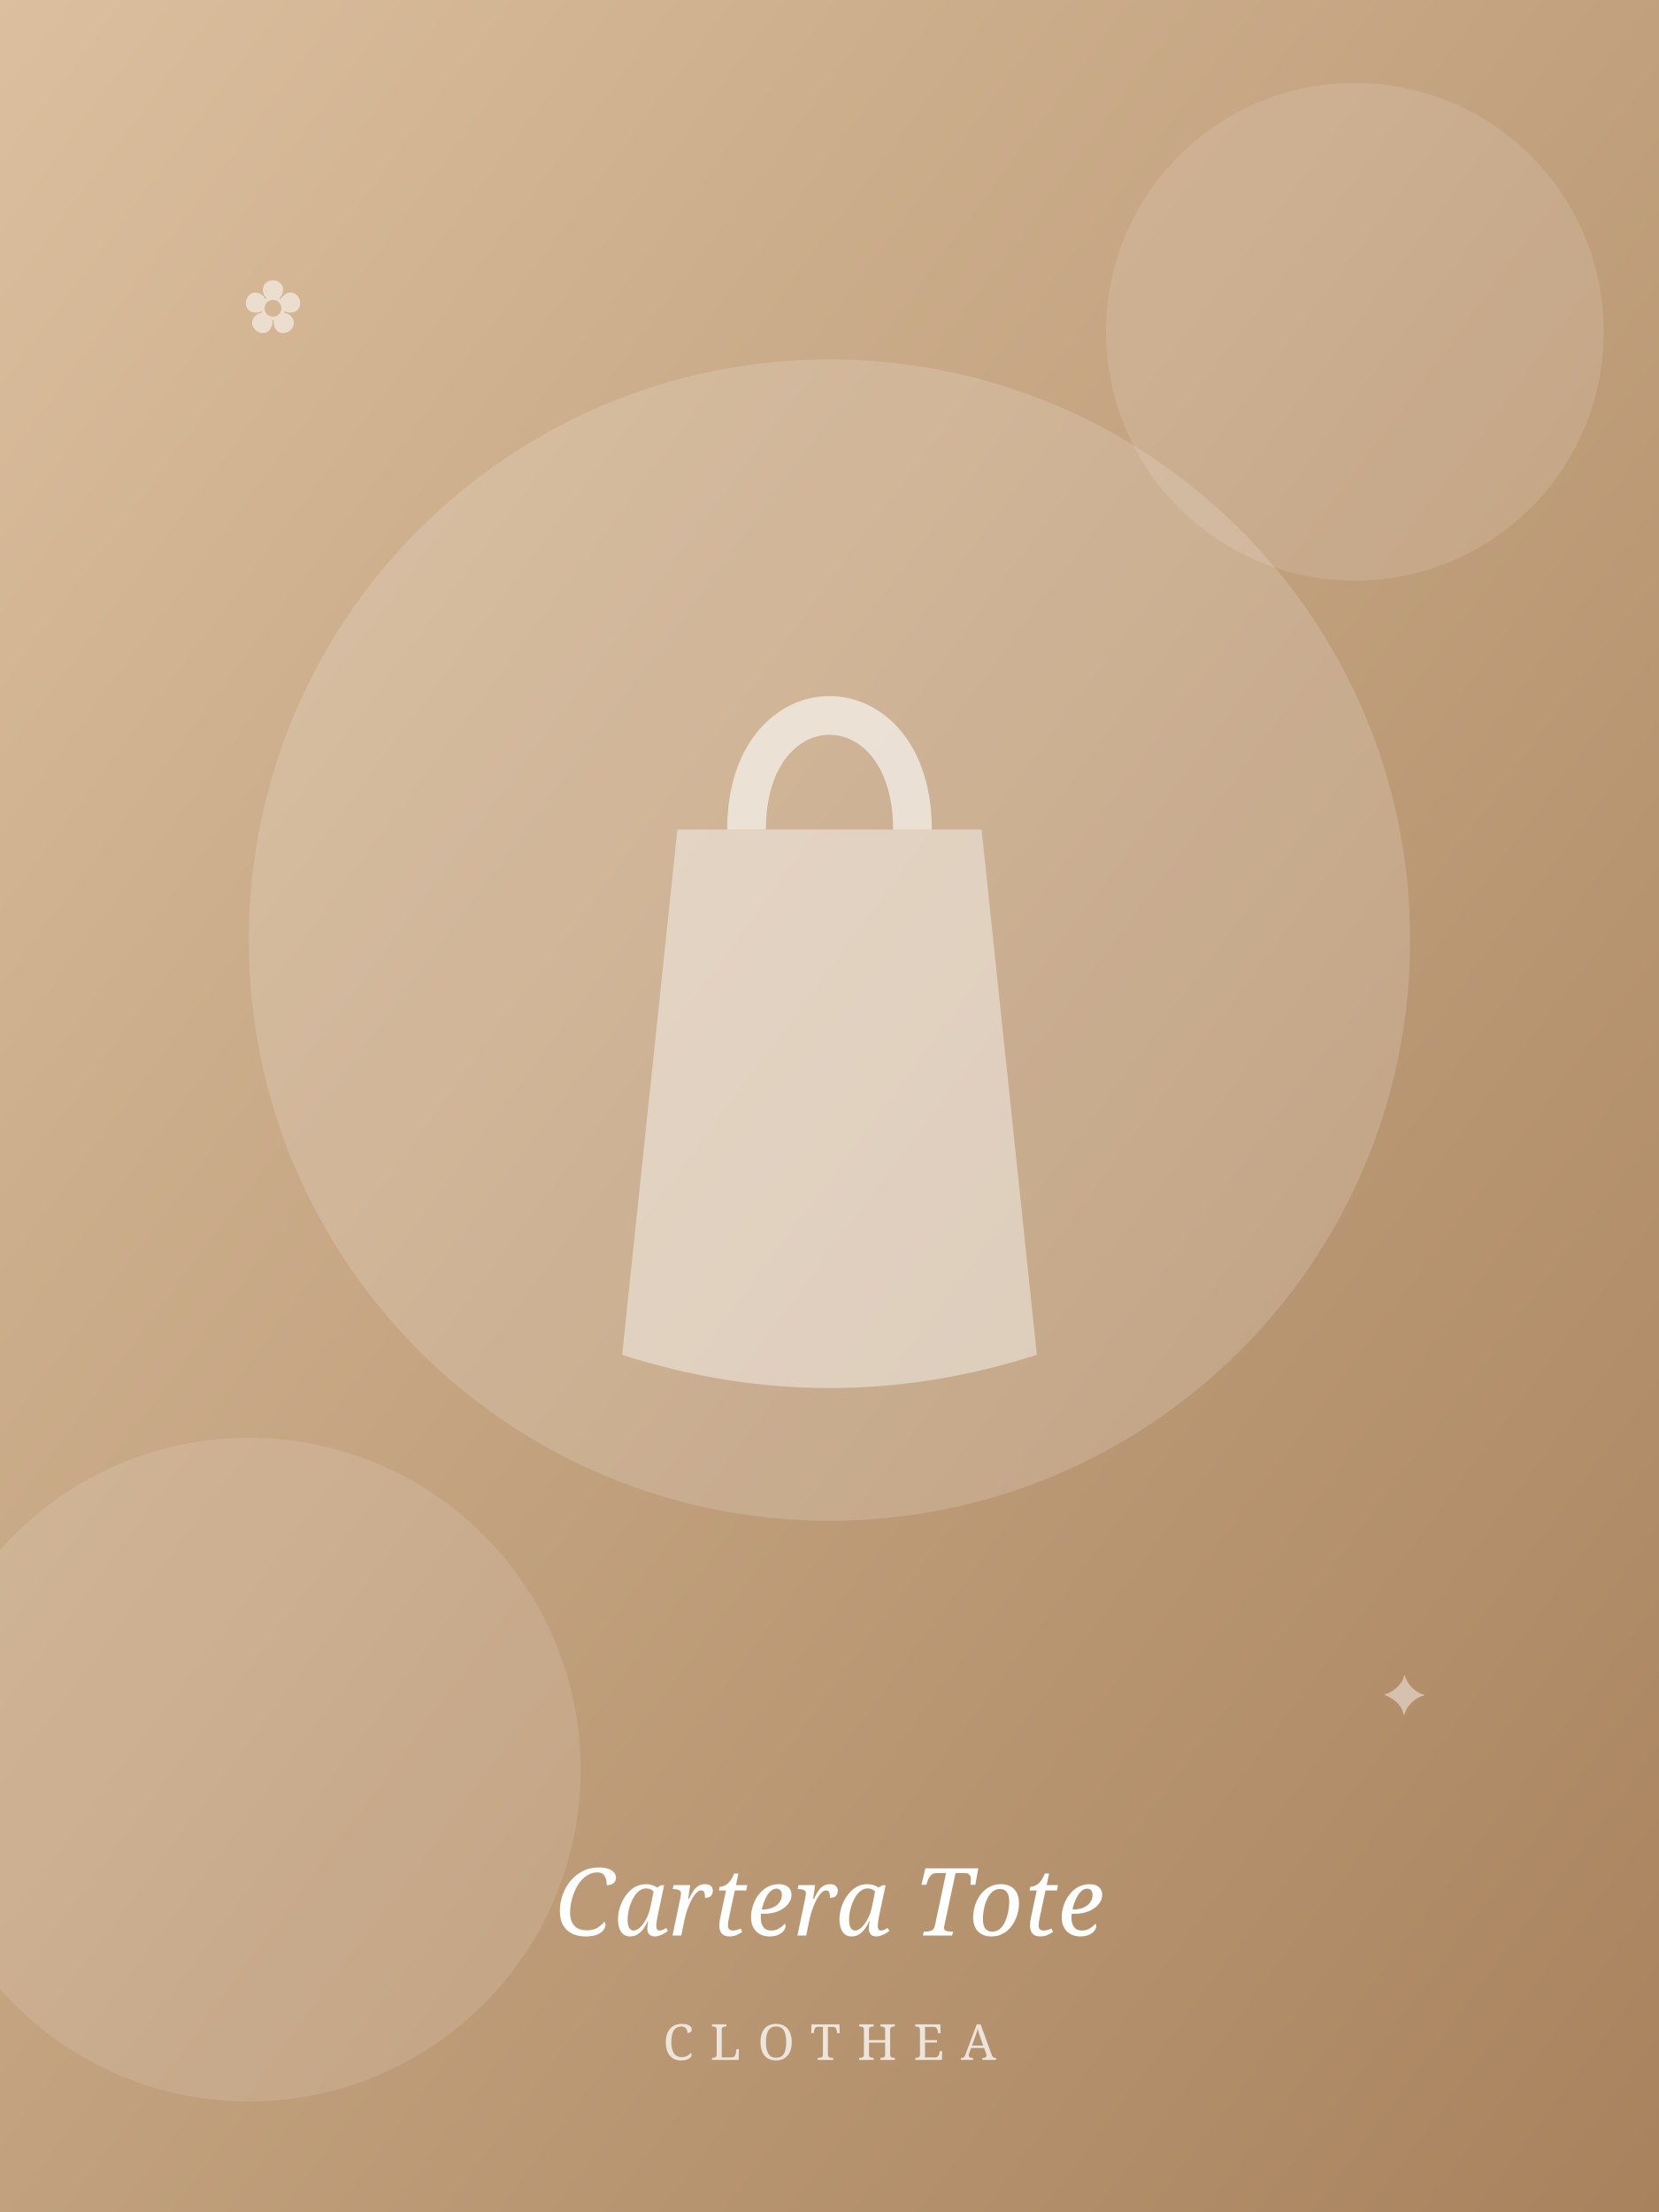
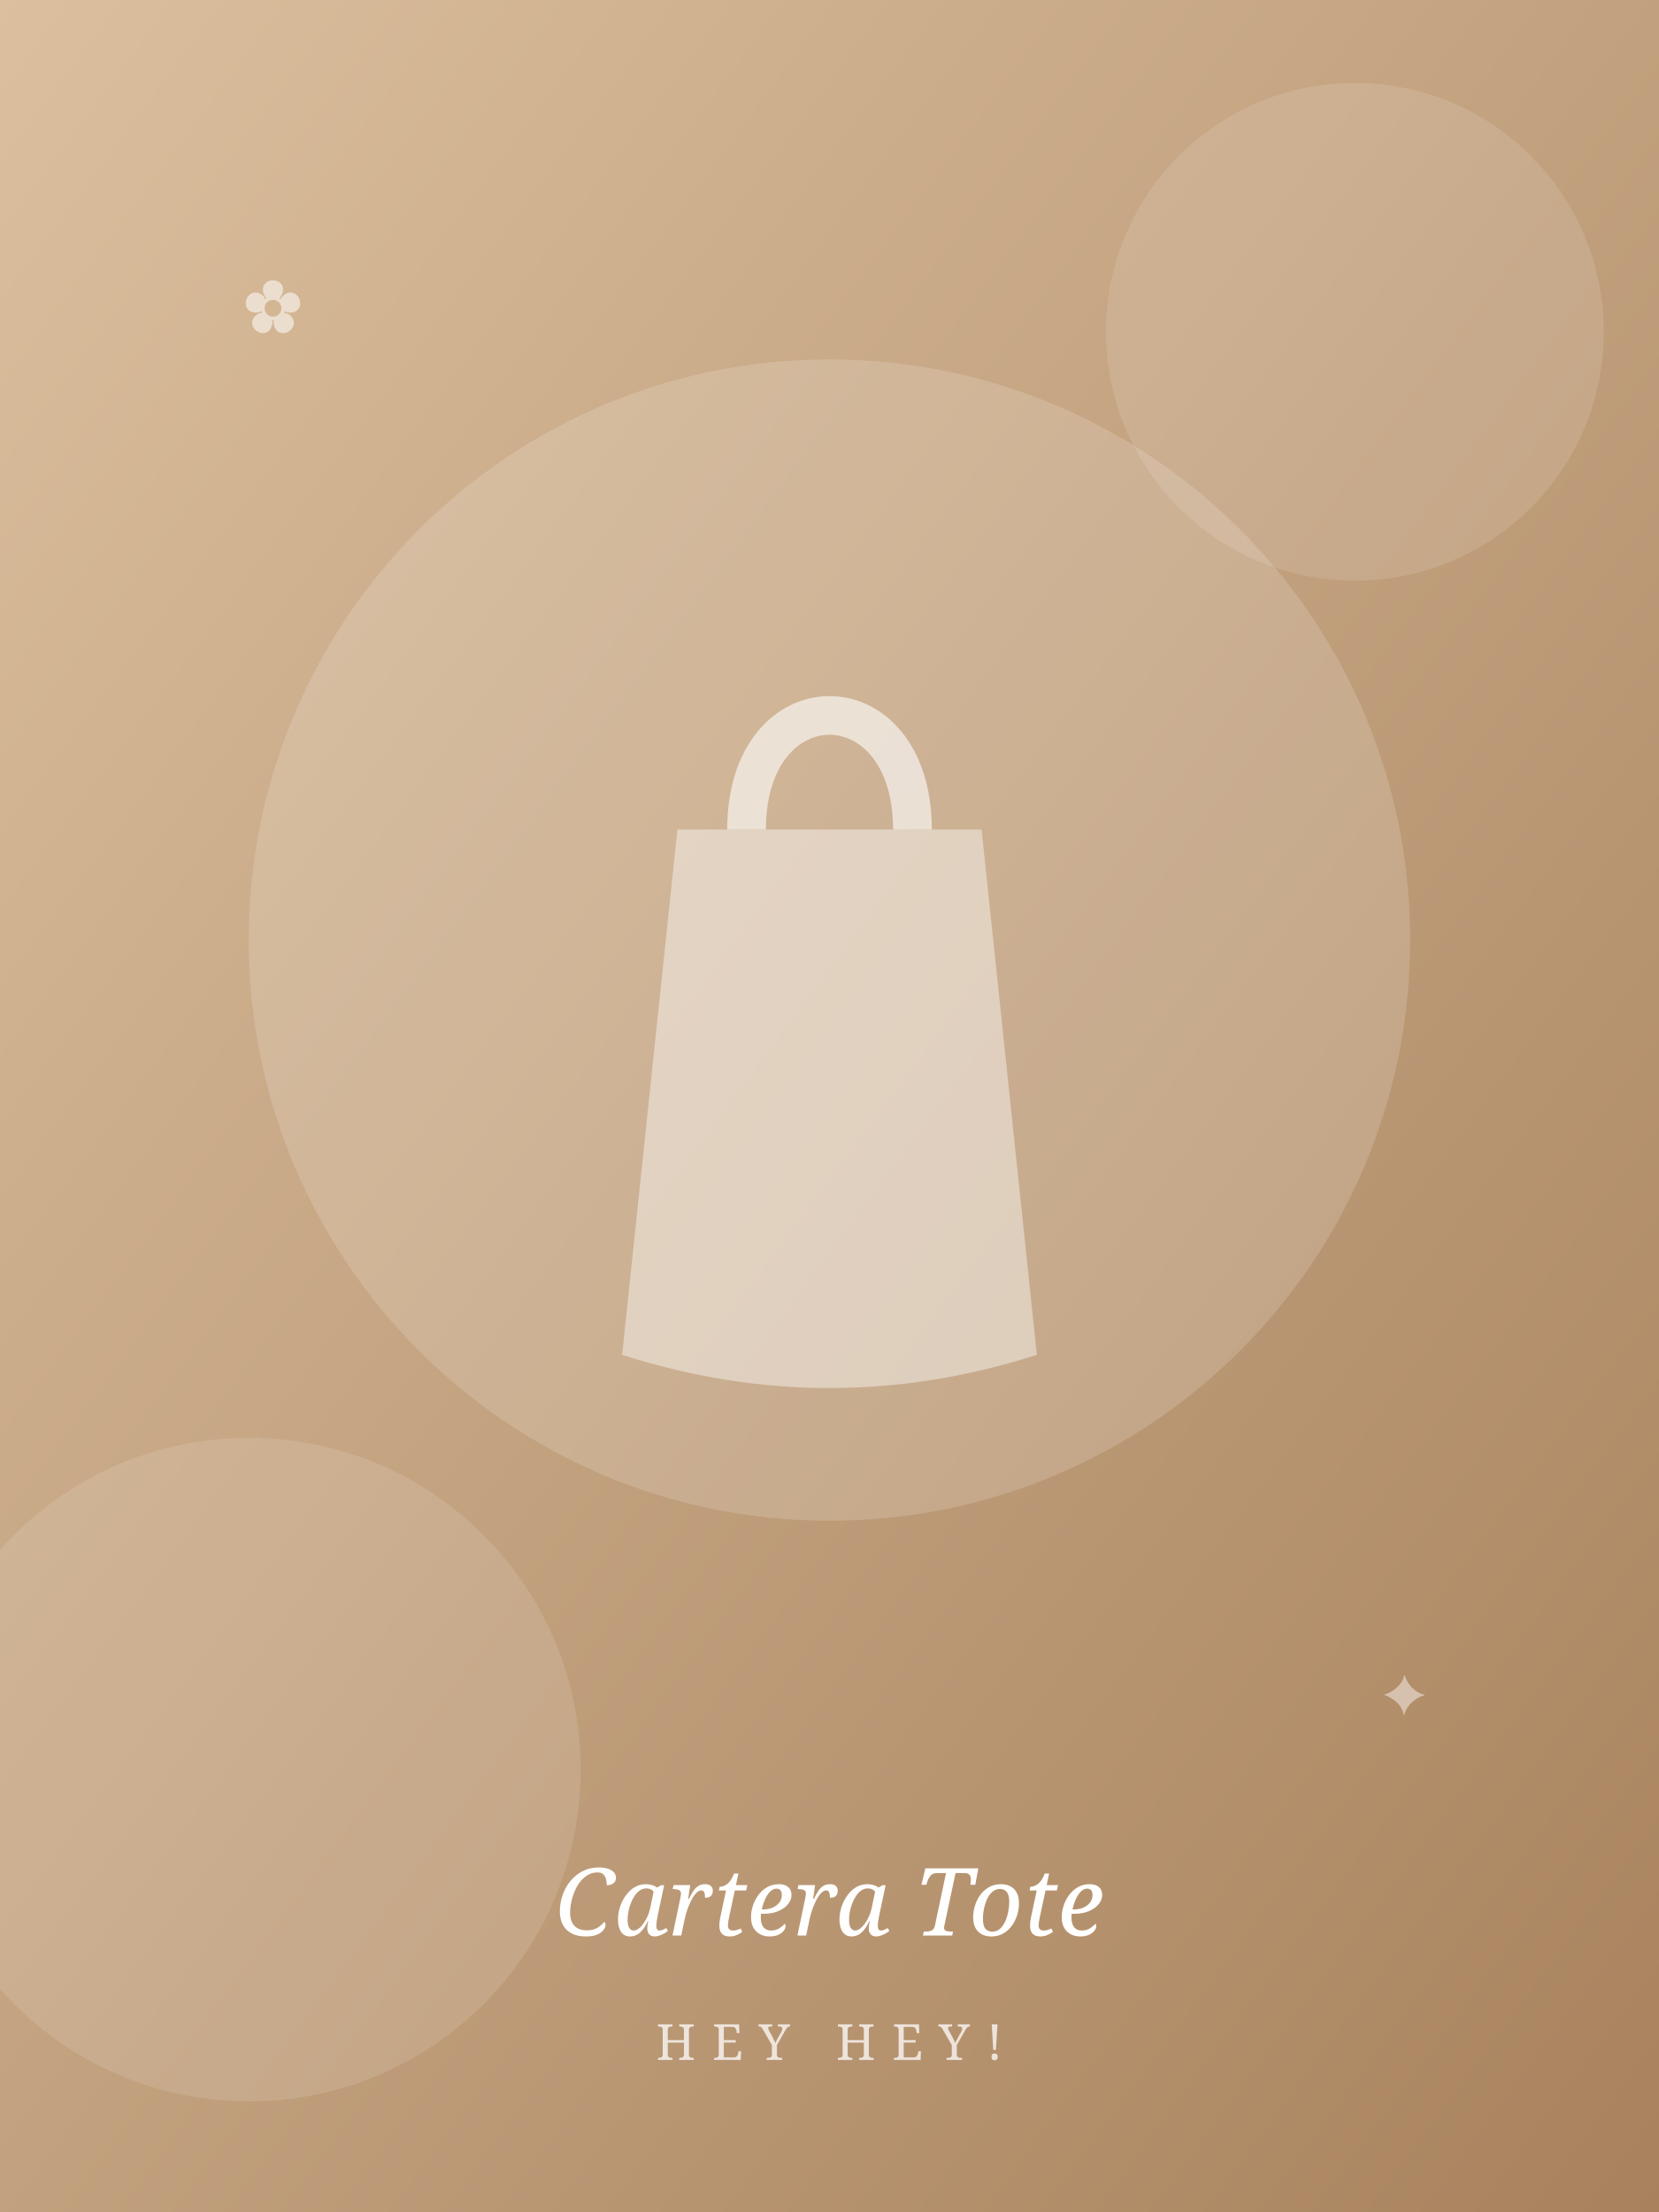
<svg xmlns="http://www.w3.org/2000/svg" width="600" height="800" viewBox="0 0 600 800">
  <defs>
    <linearGradient id="bg" x1="0" y1="0" x2="1" y2="1">
      <stop offset="0" stop-color="#dbbf9e" />
      <stop offset="1" stop-color="#a8825d" />
    </linearGradient>
  </defs>
  <rect width="600" height="800" fill="url(#bg)" />
  <circle cx="300" cy="340" r="210" fill="rgba(255,255,255,0.16)" />
  <circle cx="490" cy="120" r="90" fill="rgba(255,255,255,0.12)" />
  <circle cx="90" cy="640" r="120" fill="rgba(255,255,255,0.12)" />
  <text x="88" y="120" font-family="Georgia, serif" font-size="26" fill="rgba(255,255,255,0.55)">✿</text>
  <text x="500" y="620" font-family="Georgia, serif" font-size="20" fill="rgba(255,255,255,0.45)">✦</text>
  <path d="M270 300 c0 -55 60 -55 60 0" fill="none" stroke="rgba(255,255,255,0.6)" stroke-width="14" />
  <path d="M245 300 l110 0 20 190 c-50 16 -100 16 -150 0 z" fill="rgba(255,255,255,0.42)" />
  <text x="300" y="700" font-family="Georgia, serif" font-size="34" font-style="italic" text-anchor="middle" fill="#ffffff">Cartera Tote</text>
-   <text x="300" y="745" font-family="Georgia, serif" font-size="18" letter-spacing="6" text-anchor="middle" fill="#ffffff" opacity="0.75">CLOTHEA</text>
+   <text x="300" y="745" font-family="Georgia, serif" font-size="18" letter-spacing="6" text-anchor="middle" fill="#ffffff" opacity="0.75">HEY HEY!</text>
</svg>
